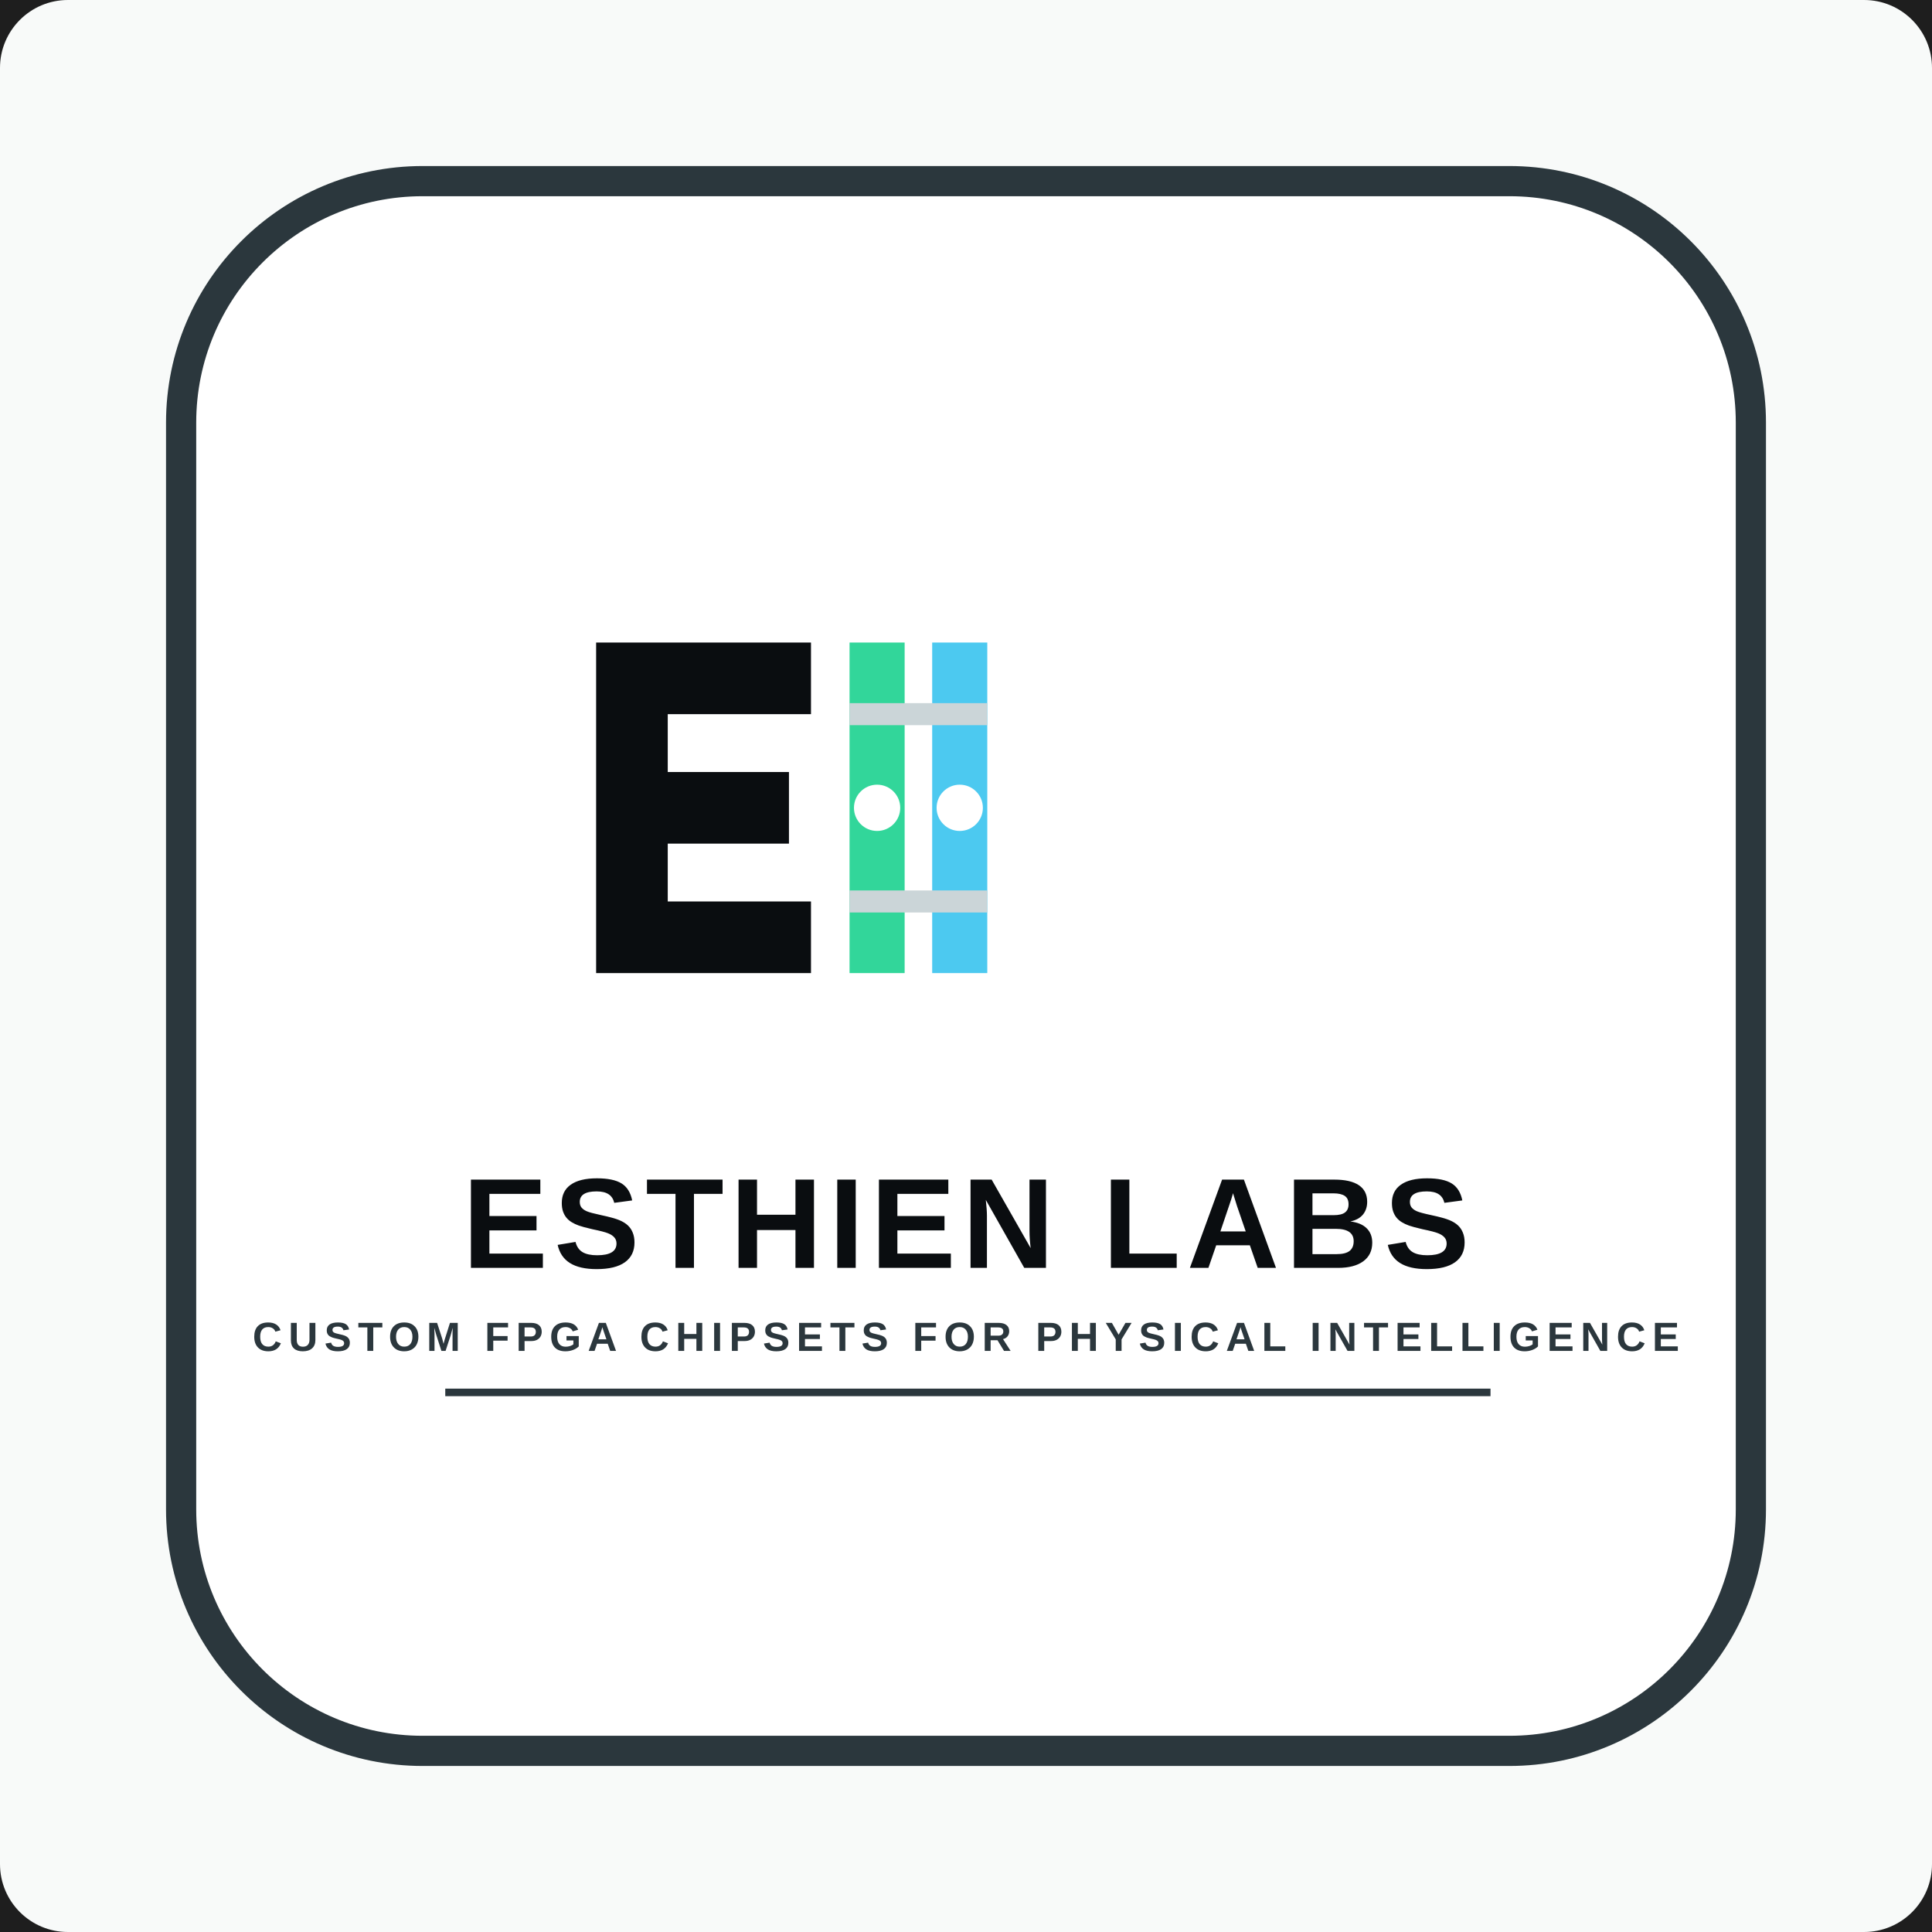
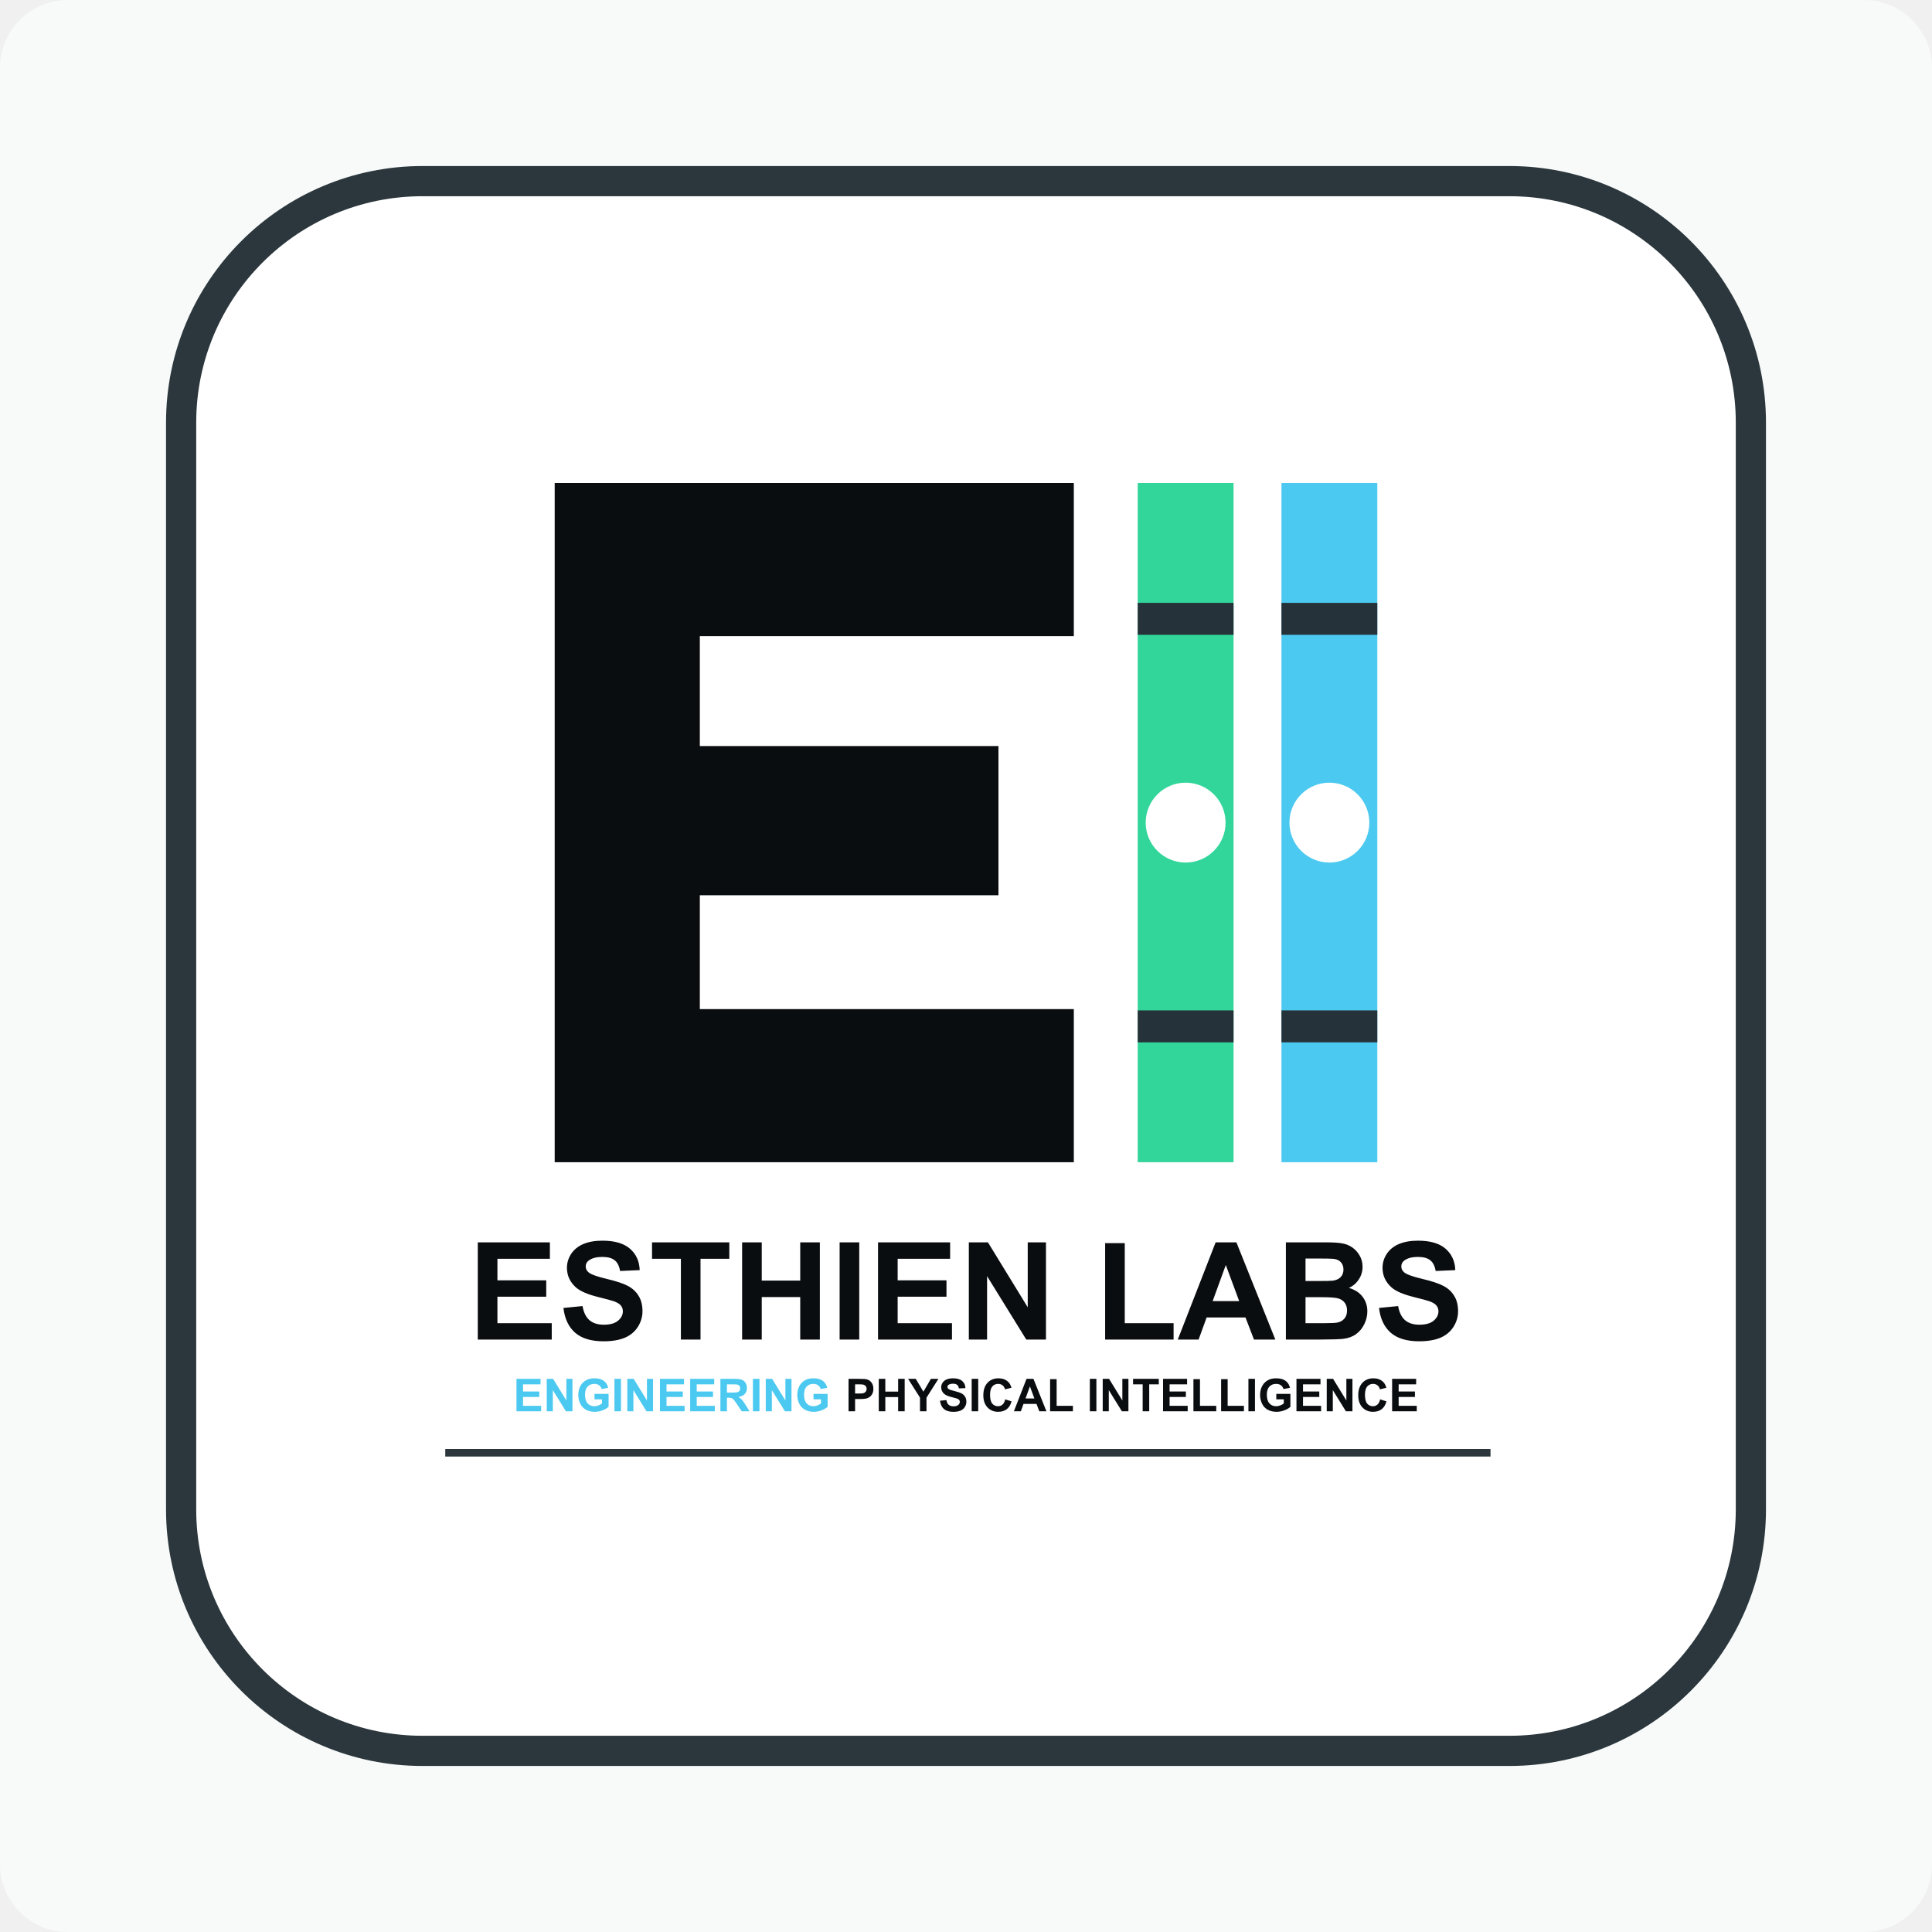
- <svg xmlns="http://www.w3.org/2000/svg" width="512" height="512" viewBox="0 0 512 512" fill="none" role="img" aria-label="Esthien Labs vertical logo">
-   <rect width="512" height="512" fill="#1E1E1E" />
-   <rect width="512" height="512" rx="18" fill="#F8FAF9" />
-   <rect x="48" y="48" width="416" height="416" rx="64" fill="#FFFFFF" stroke="#2B373D" stroke-width="8" />
-   <g transform="translate(139 144) scale(1.46)">
-     <path d="M13 18H26V78H13V18Z M26 18H52V31H26V18Z M26 41.5H48V54.5H26V41.5Z M26 65H52V78H26V65Z" fill="#0A0D10" />
-     <path d="M59 18H69V78H59V18Z" fill="#32D69A" />
-     <path d="M74 18H84V78H74V18Z" fill="#4CC9F0" />
-     <path d="M59 31H84M59 65H84" stroke="#CBD5D8" stroke-width="4" />
-     <circle cx="64" cy="48" r="4.2" fill="#FFFFFF" />
-     <circle cx="79" cy="48" r="4.2" fill="#FFFFFF" />
+ <svg xmlns="http://www.w3.org/2000/svg" width="512" height="512" viewBox="0 0 512 512" fill="none">
+   <g clip-path="url(#clip0_2004_83)">
+     <rect width="512" height="512" rx="18" fill="#F8FAF9" />
+     <path d="M400 48H112C76.654 48 48 76.654 48 112V400C48 435.346 76.654 464 112 464H400C435.346 464 464 435.346 464 400V112C464 76.654 435.346 48 400 48Z" fill="white" stroke="#2B373D" stroke-width="8" />
+     <path d="M126.619 355V329.23H145.727V333.59H131.822V339.303H144.76V343.645H131.822V350.658H146.219V355H126.619ZM149.312 346.615L154.375 346.123C154.68 347.822 155.295 349.07 156.221 349.867C157.158 350.664 158.418 351.062 160 351.062C161.676 351.062 162.936 350.711 163.779 350.008C164.635 349.293 165.062 348.461 165.062 347.512C165.062 346.902 164.881 346.387 164.518 345.965C164.166 345.531 163.545 345.156 162.654 344.84C162.045 344.629 160.656 344.254 158.488 343.715C155.699 343.023 153.742 342.174 152.617 341.166C151.035 339.748 150.244 338.02 150.244 335.98C150.244 334.668 150.613 333.443 151.352 332.307C152.102 331.158 153.174 330.285 154.568 329.688C155.975 329.09 157.668 328.791 159.648 328.791C162.883 328.791 165.314 329.5 166.943 330.918C168.584 332.336 169.445 334.229 169.527 336.596L164.324 336.824C164.102 335.5 163.621 334.551 162.883 333.977C162.156 333.391 161.061 333.098 159.596 333.098C158.084 333.098 156.9 333.408 156.045 334.029C155.494 334.428 155.219 334.961 155.219 335.629C155.219 336.238 155.477 336.76 155.992 337.193C156.648 337.744 158.242 338.318 160.773 338.916C163.305 339.514 165.174 340.135 166.381 340.779C167.6 341.412 168.549 342.285 169.229 343.398C169.92 344.5 170.266 345.865 170.266 347.494C170.266 348.971 169.855 350.354 169.035 351.643C168.215 352.932 167.055 353.893 165.555 354.525C164.055 355.146 162.186 355.457 159.947 355.457C156.689 355.457 154.188 354.707 152.441 353.207C150.695 351.695 149.652 349.498 149.312 346.615ZM180.443 355V333.59H172.797V329.23H193.275V333.59H185.646V355H180.443ZM196.668 355V329.23H201.871V339.373H212.066V329.23H217.27V355H212.066V343.732H201.871V355H196.668ZM222.508 355V329.23H227.711V355H222.508ZM232.686 355V329.23H251.793V333.59H237.889V339.303H250.826V343.645H237.889V350.658H252.285V355H232.686ZM256.75 355V329.23H261.812L272.359 346.439V329.23H277.193V355H271.973L261.584 338.195V355H256.75ZM292.873 355V329.441H298.076V350.658H311.014V355H292.873ZM337.979 355H332.318L330.068 349.146H319.768L317.641 355H312.121L322.158 329.23H327.66L337.979 355ZM328.398 344.805L324.848 335.242L321.367 344.805H328.398ZM340.773 329.23H351.074C353.113 329.23 354.631 329.318 355.627 329.494C356.635 329.658 357.531 330.01 358.316 330.549C359.113 331.088 359.775 331.809 360.303 332.711C360.83 333.602 361.094 334.604 361.094 335.717C361.094 336.924 360.766 338.031 360.109 339.039C359.465 340.047 358.586 340.803 357.473 341.307C359.043 341.764 360.25 342.543 361.094 343.645C361.938 344.746 362.359 346.041 362.359 347.529C362.359 348.701 362.084 349.844 361.533 350.957C360.994 352.059 360.25 352.943 359.301 353.611C358.363 354.268 357.203 354.672 355.82 354.824C354.953 354.918 352.861 354.977 349.545 355H340.773V329.23ZM345.977 333.52V339.479H349.387C351.414 339.479 352.674 339.449 353.166 339.391C354.057 339.285 354.754 338.98 355.258 338.477C355.773 337.961 356.031 337.287 356.031 336.455C356.031 335.658 355.809 335.014 355.363 334.521C354.93 334.018 354.279 333.713 353.412 333.607C352.896 333.549 351.414 333.52 348.965 333.52H345.977ZM345.977 343.768V350.658H350.793C352.668 350.658 353.857 350.605 354.361 350.5C355.135 350.359 355.762 350.02 356.242 349.48C356.734 348.93 356.98 348.197 356.98 347.283C356.98 346.51 356.793 345.854 356.418 345.314C356.043 344.775 355.498 344.383 354.783 344.137C354.08 343.891 352.545 343.768 350.178 343.768H345.977ZM365.453 346.615L370.516 346.123C370.82 347.822 371.436 349.07 372.361 349.867C373.299 350.664 374.559 351.062 376.141 351.062C377.816 351.062 379.076 350.711 379.92 350.008C380.775 349.293 381.203 348.461 381.203 347.512C381.203 346.902 381.021 346.387 380.658 345.965C380.307 345.531 379.686 345.156 378.795 344.84C378.186 344.629 376.797 344.254 374.629 343.715C371.84 343.023 369.883 342.174 368.758 341.166C367.176 339.748 366.385 338.02 366.385 335.98C366.385 334.668 366.754 333.443 367.492 332.307C368.242 331.158 369.314 330.285 370.709 329.688C372.115 329.09 373.809 328.791 375.789 328.791C379.023 328.791 381.455 329.5 383.084 330.918C384.725 332.336 385.586 334.229 385.668 336.596L380.465 336.824C380.242 335.5 379.762 334.551 379.023 333.977C378.297 333.391 377.201 333.098 375.736 333.098C374.225 333.098 373.041 333.408 372.186 334.029C371.635 334.428 371.359 334.961 371.359 335.629C371.359 336.238 371.617 336.76 372.133 337.193C372.789 337.744 374.383 338.318 376.914 338.916C379.445 339.514 381.314 340.135 382.521 340.779C383.74 341.412 384.689 342.285 385.369 343.398C386.061 344.5 386.406 345.865 386.406 347.494C386.406 348.971 385.996 350.354 385.176 351.643C384.355 352.932 383.195 353.893 381.695 354.525C380.195 355.146 378.326 355.457 376.088 355.457C372.83 355.457 370.328 354.707 368.582 353.207C366.836 351.695 365.793 349.498 365.453 346.615Z" fill="#0A0D10" />
+     <path d="M136.873 374V365.41H143.242V366.863H138.607V368.768H142.92V370.215H138.607V372.553H143.406V374H136.873ZM144.895 374V365.41H146.582L150.098 371.146V365.41H151.709V374H149.969L146.506 368.398V374H144.895ZM157.545 370.842V369.395H161.283V372.816C160.92 373.168 160.393 373.479 159.701 373.748C159.014 374.014 158.316 374.146 157.609 374.146C156.711 374.146 155.928 373.959 155.26 373.584C154.592 373.205 154.09 372.666 153.754 371.967C153.418 371.264 153.25 370.5 153.25 369.676C153.25 368.781 153.438 367.986 153.812 367.291C154.188 366.596 154.736 366.062 155.459 365.691C156.01 365.406 156.695 365.264 157.516 365.264C158.582 365.264 159.414 365.488 160.012 365.938C160.613 366.383 161 367 161.172 367.789L159.449 368.111C159.328 367.689 159.1 367.357 158.764 367.115C158.432 366.869 158.016 366.746 157.516 366.746C156.758 366.746 156.154 366.986 155.705 367.467C155.26 367.947 155.037 368.66 155.037 369.605C155.037 370.625 155.264 371.391 155.717 371.902C156.17 372.41 156.764 372.664 157.498 372.664C157.861 372.664 158.225 372.594 158.588 372.453C158.955 372.309 159.27 372.135 159.531 371.932V370.842H157.545ZM162.836 374V365.41H164.57V374H162.836ZM166.246 374V365.41H167.934L171.449 371.146V365.41H173.061V374H171.32L167.857 368.398V374H166.246ZM174.9 374V365.41H181.27V366.863H176.635V368.768H180.947V370.215H176.635V372.553H181.434V374H174.9ZM182.904 374V365.41H189.273V366.863H184.639V368.768H188.951V370.215H184.639V372.553H189.438V374H182.904ZM190.914 374V365.41H194.564C195.482 365.41 196.148 365.488 196.562 365.645C196.98 365.797 197.314 366.07 197.564 366.465C197.814 366.859 197.939 367.311 197.939 367.818C197.939 368.463 197.75 368.996 197.371 369.418C196.992 369.836 196.426 370.1 195.672 370.209C196.047 370.428 196.355 370.668 196.598 370.93C196.844 371.191 197.174 371.656 197.588 372.324L198.637 374H196.562L195.309 372.131C194.863 371.463 194.559 371.043 194.395 370.871C194.23 370.695 194.057 370.576 193.873 370.514C193.689 370.447 193.398 370.414 193 370.414H192.648V374H190.914ZM192.648 369.043H193.932C194.764 369.043 195.283 369.008 195.49 368.938C195.697 368.867 195.859 368.746 195.977 368.574C196.094 368.402 196.152 368.188 196.152 367.93C196.152 367.641 196.074 367.408 195.918 367.232C195.766 367.053 195.549 366.939 195.268 366.893C195.127 366.873 194.705 366.863 194.002 366.863H192.648V369.043ZM199.527 374V365.41H201.262V374H199.527ZM202.938 374V365.41H204.625L208.141 371.146V365.41H209.752V374H208.012L204.549 368.398V374H202.938ZM215.588 370.842V369.395H219.326V372.816C218.963 373.168 218.436 373.479 217.744 373.748C217.057 374.014 216.359 374.146 215.652 374.146C214.754 374.146 213.971 373.959 213.303 373.584C212.635 373.205 212.133 372.666 211.797 371.967C211.461 371.264 211.293 370.5 211.293 369.676C211.293 368.781 211.48 367.986 211.855 367.291C212.23 366.596 212.779 366.062 213.502 365.691C214.053 365.406 214.738 365.264 215.559 365.264C216.625 365.264 217.457 365.488 218.055 365.938C218.656 366.383 219.043 367 219.215 367.789L217.492 368.111C217.371 367.689 217.143 367.357 216.807 367.115C216.475 366.869 216.059 366.746 215.559 366.746C214.801 366.746 214.197 366.986 213.748 367.467C213.303 367.947 213.08 368.66 213.08 369.605C213.08 370.625 213.307 371.391 213.76 371.902C214.213 372.41 214.807 372.664 215.541 372.664C215.904 372.664 216.268 372.594 216.631 372.453C216.998 372.309 217.312 372.135 217.574 371.932V370.842H215.588Z" fill="#4CC9F0" />
+     <path d="M224.873 374V365.41H227.656C228.711 365.41 229.398 365.453 229.719 365.539C230.211 365.668 230.623 365.949 230.955 366.383C231.287 366.812 231.453 367.369 231.453 368.053C231.453 368.58 231.357 369.023 231.166 369.383C230.975 369.742 230.73 370.025 230.434 370.232C230.141 370.436 229.842 370.57 229.537 370.637C229.123 370.719 228.523 370.76 227.738 370.76H226.607V374H224.873ZM226.607 366.863V369.301H227.557C228.24 369.301 228.697 369.256 228.928 369.166C229.158 369.076 229.338 368.936 229.467 368.744C229.6 368.553 229.666 368.33 229.666 368.076C229.666 367.764 229.574 367.506 229.391 367.303C229.207 367.1 228.975 366.973 228.693 366.922C228.486 366.883 228.07 366.863 227.445 366.863H226.607ZM232.883 374V365.41H234.617V368.791H238.016V365.41H239.75V374H238.016V370.244H234.617V374H232.883ZM243.805 374V370.385L240.658 365.41H242.691L244.713 368.809L246.693 365.41H248.691L245.533 370.396V374H243.805ZM249.113 371.205L250.801 371.041C250.902 371.607 251.107 372.023 251.416 372.289C251.729 372.555 252.148 372.688 252.676 372.688C253.234 372.688 253.654 372.57 253.936 372.336C254.221 372.098 254.363 371.82 254.363 371.504C254.363 371.301 254.303 371.129 254.182 370.988C254.064 370.844 253.857 370.719 253.561 370.613C253.357 370.543 252.895 370.418 252.172 370.238C251.242 370.008 250.59 369.725 250.215 369.389C249.688 368.916 249.424 368.34 249.424 367.66C249.424 367.223 249.547 366.814 249.793 366.436C250.043 366.053 250.4 365.762 250.865 365.562C251.334 365.363 251.898 365.264 252.559 365.264C253.637 365.264 254.447 365.5 254.99 365.973C255.537 366.445 255.824 367.076 255.852 367.865L254.117 367.941C254.043 367.5 253.883 367.184 253.637 366.992C253.395 366.797 253.029 366.699 252.541 366.699C252.037 366.699 251.643 366.803 251.357 367.01C251.174 367.143 251.082 367.32 251.082 367.543C251.082 367.746 251.168 367.92 251.34 368.064C251.559 368.248 252.09 368.439 252.934 368.639C253.777 368.838 254.4 369.045 254.803 369.26C255.209 369.471 255.525 369.762 255.752 370.133C255.982 370.5 256.098 370.955 256.098 371.498C256.098 371.99 255.961 372.451 255.688 372.881C255.414 373.311 255.027 373.631 254.527 373.842C254.027 374.049 253.404 374.152 252.658 374.152C251.572 374.152 250.738 373.902 250.156 373.402C249.574 372.898 249.227 372.166 249.113 371.205ZM257.504 374V365.41H259.238V374H257.504ZM266.393 370.842L268.074 371.375C267.816 372.312 267.387 373.01 266.785 373.467C266.188 373.92 265.428 374.146 264.506 374.146C263.365 374.146 262.428 373.758 261.693 372.98C260.959 372.199 260.592 371.133 260.592 369.781C260.592 368.352 260.961 367.242 261.699 366.453C262.438 365.66 263.408 365.264 264.611 365.264C265.662 365.264 266.516 365.574 267.172 366.195C267.562 366.562 267.855 367.09 268.051 367.777L266.334 368.188C266.232 367.742 266.02 367.391 265.695 367.133C265.375 366.875 264.984 366.746 264.523 366.746C263.887 366.746 263.369 366.975 262.971 367.432C262.576 367.889 262.379 368.629 262.379 369.652C262.379 370.738 262.574 371.512 262.965 371.973C263.355 372.434 263.863 372.664 264.488 372.664C264.949 372.664 265.346 372.518 265.678 372.225C266.01 371.932 266.248 371.471 266.393 370.842ZM277.314 374H275.428L274.678 372.049H271.244L270.535 374H268.695L272.041 365.41H273.875L277.314 374ZM274.121 370.602L272.938 367.414L271.777 370.602H274.121ZM278.287 374V365.48H280.021V372.553H284.334V374H278.287Z" fill="#0A0D10" />
+     <path d="M288.82 374V365.41H290.555V374H288.82ZM292.23 374V365.41H293.918L297.434 371.146V365.41H299.045V374H297.305L293.842 368.398V374H292.23ZM302.818 374V366.863H300.27V365.41H307.096V366.863H304.553V374H302.818ZM308.221 374V365.41H314.59V366.863H309.955V368.768H314.268V370.215H309.955V372.553H314.754V374H308.221ZM316.271 374V365.48H318.006V372.553H322.318V374H316.271ZM323.607 374V365.48H325.342V372.553H329.654V374H323.607ZM330.844 374V365.41H332.578V374H330.844ZM338.232 370.842V369.395H341.971V372.816C341.607 373.168 341.08 373.479 340.389 373.748C339.701 374.014 339.004 374.146 338.297 374.146C337.398 374.146 336.615 373.959 335.947 373.584C335.279 373.205 334.777 372.666 334.441 371.967C334.105 371.264 333.938 370.5 333.938 369.676C333.938 368.781 334.125 367.986 334.5 367.291C334.875 366.596 335.424 366.062 336.146 365.691C336.697 365.406 337.383 365.264 338.203 365.264C339.27 365.264 340.102 365.488 340.699 365.938C341.301 366.383 341.688 367 341.859 367.789L340.137 368.111C340.016 367.689 339.787 367.357 339.451 367.115C339.119 366.869 338.703 366.746 338.203 366.746C337.445 366.746 336.842 366.986 336.393 367.467C335.947 367.947 335.725 368.66 335.725 369.605C335.725 370.625 335.951 371.391 336.404 371.902C336.857 372.41 337.451 372.664 338.186 372.664C338.549 372.664 338.912 372.594 339.275 372.453C339.643 372.309 339.957 372.135 340.219 371.932V370.842H338.232ZM343.576 374V365.41H349.945V366.863H345.311V368.768H349.623V370.215H345.311V372.553H350.109V374H343.576ZM351.598 374V365.41H353.285L356.801 371.146V365.41H358.412V374H356.672L353.209 368.398V374H351.598ZM365.748 370.842L367.43 371.375C367.172 372.312 366.742 373.01 366.141 373.467C365.543 373.92 364.783 374.146 363.861 374.146C362.721 374.146 361.783 373.758 361.049 372.98C360.314 372.199 359.947 371.133 359.947 369.781C359.947 368.352 360.316 367.242 361.055 366.453C361.793 365.66 362.764 365.264 363.967 365.264C365.018 365.264 365.871 365.574 366.527 366.195C366.918 366.562 367.211 367.09 367.406 367.777L365.689 368.188C365.588 367.742 365.375 367.391 365.051 367.133C364.73 366.875 364.34 366.746 363.879 366.746C363.242 366.746 362.725 366.975 362.326 367.432C361.932 367.889 361.734 368.629 361.734 369.652C361.734 370.738 361.93 371.512 362.32 371.973C362.711 372.434 363.219 372.664 363.844 372.664C364.305 372.664 364.701 372.518 365.033 372.225C365.365 371.932 365.604 371.471 365.748 370.842ZM368.924 374V365.41H375.293V366.863H370.658V368.768H374.971V370.215H370.658V372.553H375.457V374H368.924Z" fill="#0A0D10" />
+     <path d="M118 385H395" stroke="#2B373D" stroke-width="2" />
+     <path d="M147 128H284.573V168.578H185.461V197.711H264.603V237.249H185.461V267.422H284.573V308H147V128Z" fill="#0A0D10" />
+     <path d="M326.903 308H301.505V128H326.903V308ZM314.204 207.417C308.36 207.417 303.621 212.155 303.621 218C303.621 223.845 308.36 228.583 314.204 228.583C320.049 228.583 324.786 223.845 324.786 218C324.786 212.155 320.049 207.417 314.204 207.417Z" fill="#32D69A" />
+     <path d="M326.903 276.236H301.505V267.765H326.903V276.236ZM326.903 168.236H301.505V159.765H326.903V168.236Z" fill="#263239" />
+     <path d="M365 308H339.602V128H365V308ZM352.301 207.417C346.457 207.417 341.718 212.155 341.718 218C341.718 223.845 346.457 228.583 352.301 228.583C358.146 228.583 362.883 223.845 362.883 218C362.883 212.155 358.146 207.417 352.301 207.417Z" fill="#4CC9F0" />
+     <path d="M365 276.236H339.602V267.765H365V276.236ZM365 168.236H339.602V159.765H365V168.236Z" fill="#263239" />
  </g>
-   <text x="256" y="336" text-anchor="middle" fill="#0A0D10" font-family="Arial Black, Arial, Helvetica, sans-serif" font-size="34" font-weight="900" letter-spacing="1.6">ESTHIEN LABS</text>
-   <text x="256" y="358" text-anchor="middle" fill="#2B373D" font-family="Arial, Helvetica, sans-serif" font-size="10.8" font-weight="800" letter-spacing="1.7">CUSTOM FPGA CHIPSETS FOR PHYSICAL INTELLIGENCE</text>
-   <path d="M118 369H395" stroke="#2B373D" stroke-width="2" />
+   <defs>
+     <clipPath id="clip0_2004_83">
+       <rect width="512" height="512" fill="white" />
+     </clipPath>
+   </defs>
</svg>
